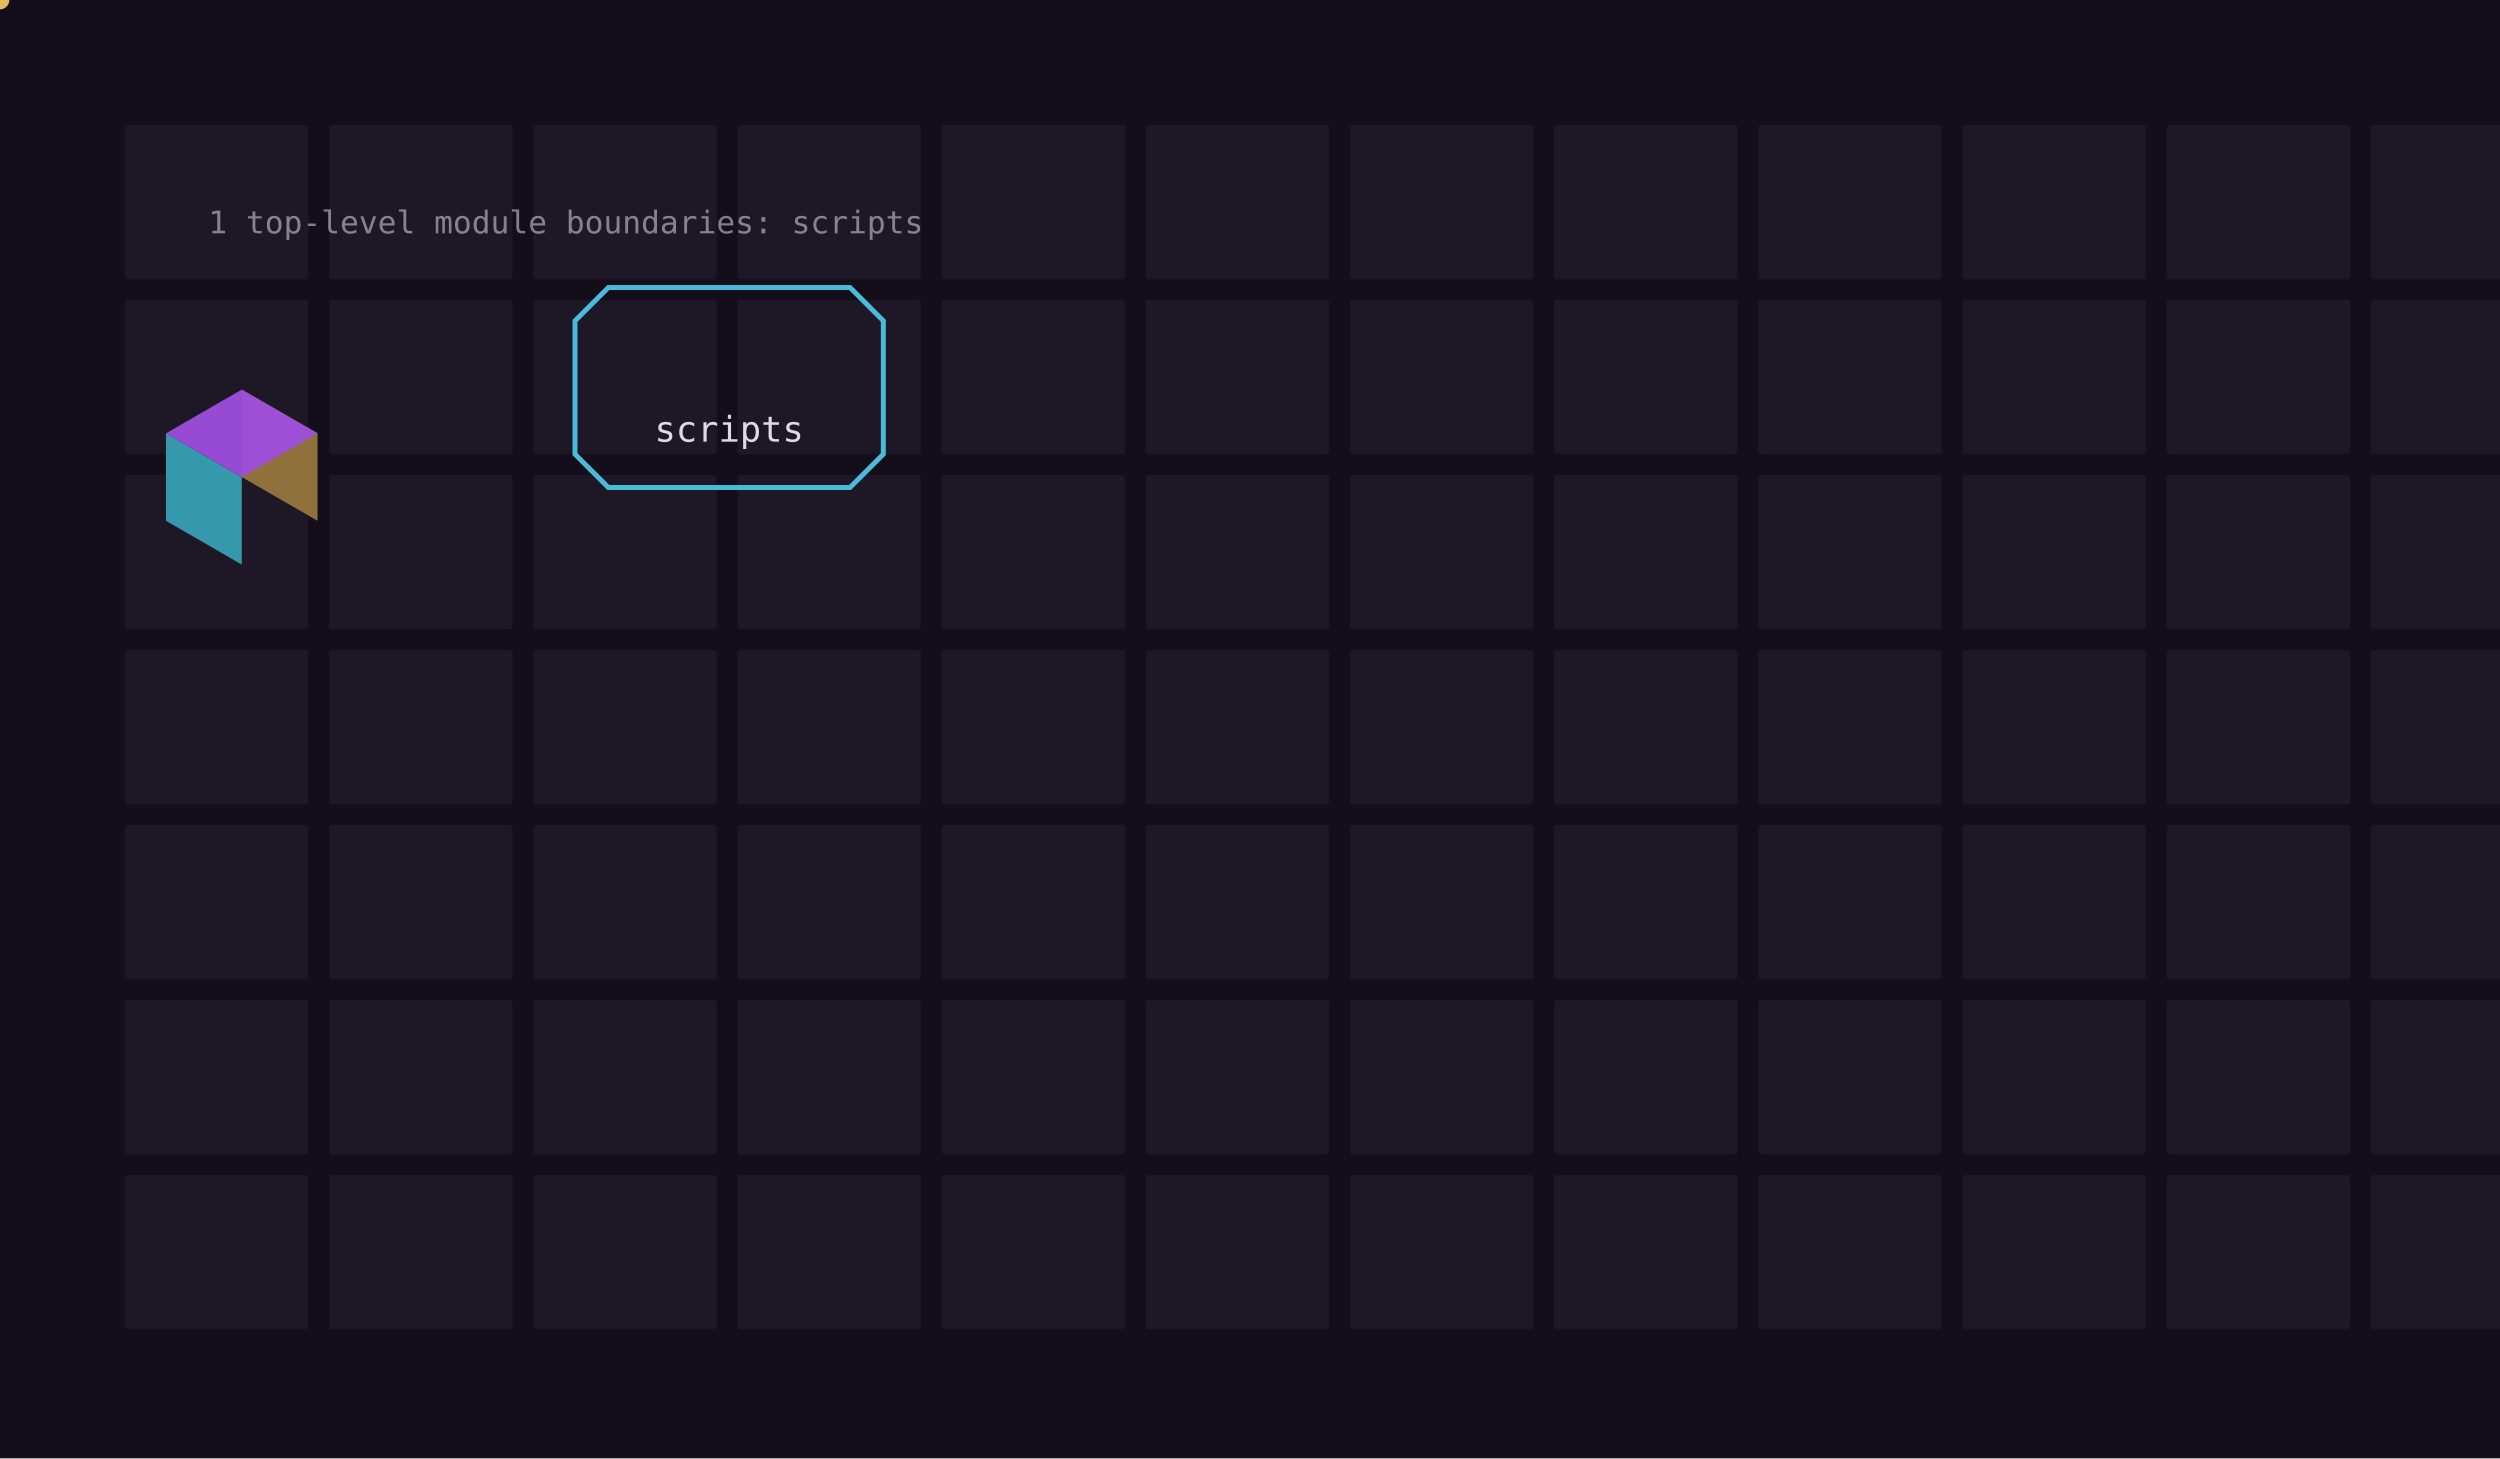
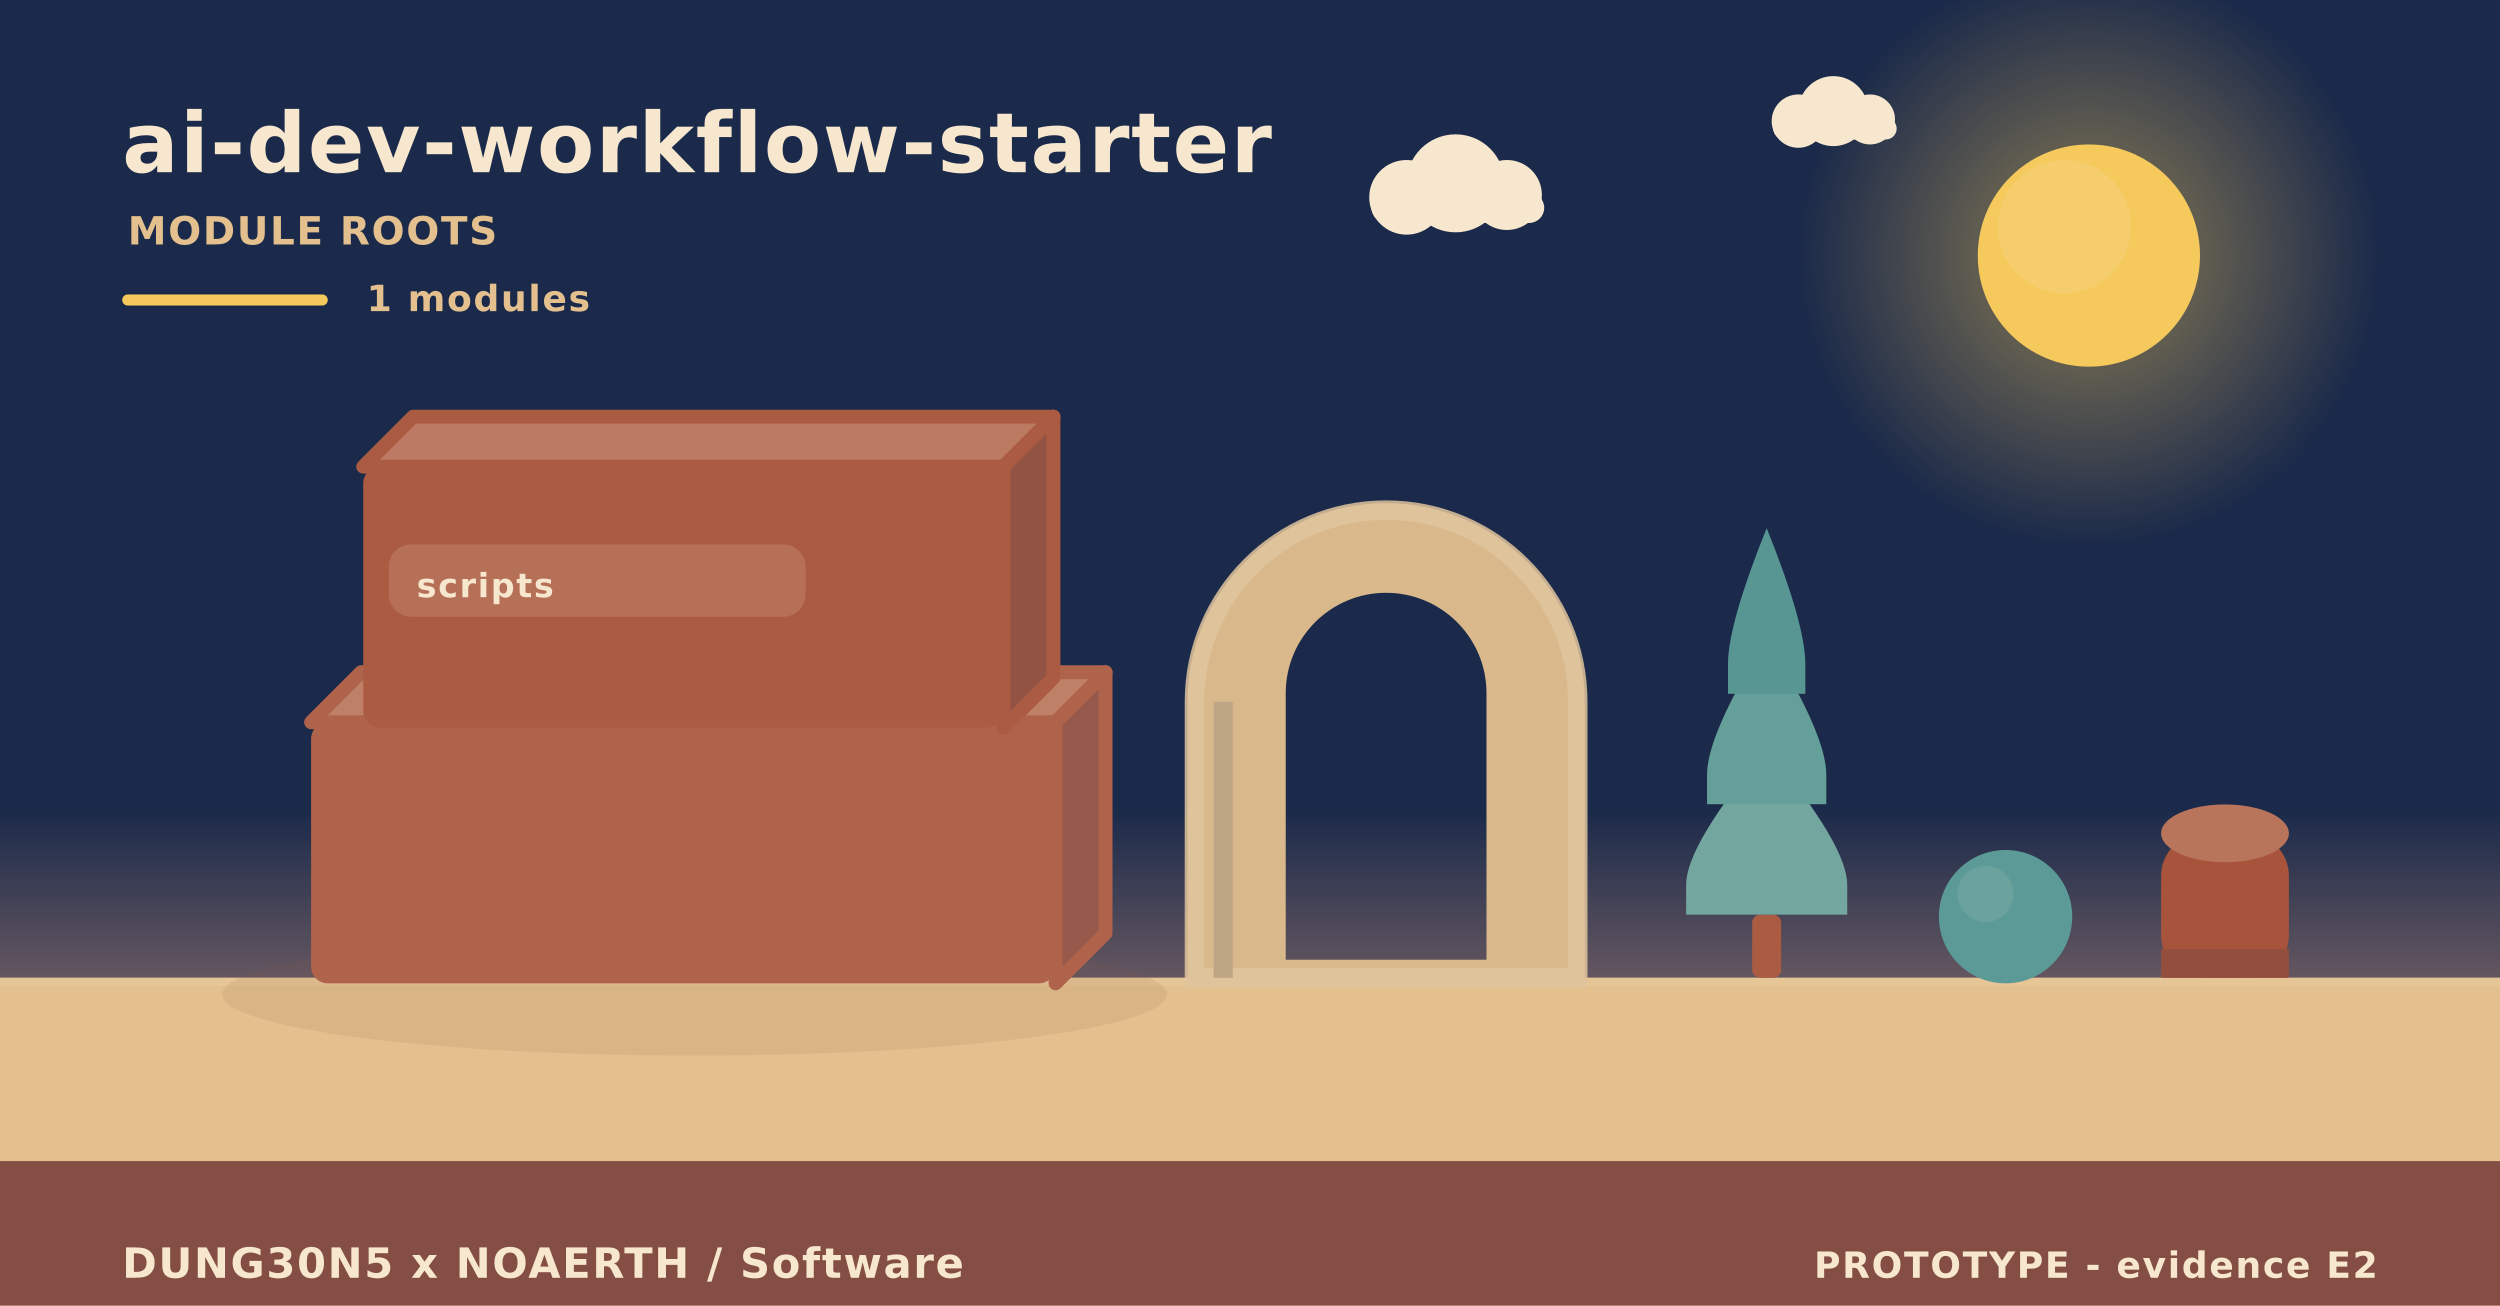
- <svg xmlns="http://www.w3.org/2000/svg" viewBox="0 0 1200 700" width="1200" height="700" role="img" aria-label="ai-dev-workflow-starter architecture">
-   <rect width="1200" height="700" fill="#140d1a" />
-   <defs>
-     <linearGradient id="ga" x1="0" y1="0" x2="1" y2="1">
-       <stop offset="0%" stop-color="#9d4edd" />
-       <stop offset="100%" stop-color="#48cae4" />
-     </linearGradient>
-   </defs>
-   <rect x="60.00" y="60.00" width="88.00" height="74.00" rx="1.20" fill="#f4eef8" opacity="0.05" />
-   <rect x="158.00" y="60.00" width="88.00" height="74.00" rx="1.20" fill="#f4eef8" opacity="0.05" />
-   <rect x="256.00" y="60.00" width="88.00" height="74.00" rx="1.20" fill="#f4eef8" opacity="0.05" />
-   <rect x="354.00" y="60.00" width="88.00" height="74.00" rx="1.20" fill="#f4eef8" opacity="0.05" />
-   <rect x="452.00" y="60.00" width="88.00" height="74.00" rx="1.20" fill="#f4eef8" opacity="0.05" />
-   <rect x="550.00" y="60.00" width="88.00" height="74.00" rx="1.20" fill="#f4eef8" opacity="0.05" />
-   <rect x="648.00" y="60.00" width="88.00" height="74.00" rx="1.20" fill="#f4eef8" opacity="0.05" />
-   <rect x="746.00" y="60.00" width="88.00" height="74.00" rx="1.20" fill="#f4eef8" opacity="0.05" />
-   <rect x="844.00" y="60.00" width="88.00" height="74.00" rx="1.20" fill="#f4eef8" opacity="0.05" />
-   <rect x="942.00" y="60.00" width="88.00" height="74.00" rx="1.20" fill="#f4eef8" opacity="0.05" />
-   <rect x="1040.00" y="60.00" width="88.00" height="74.00" rx="1.20" fill="#f4eef8" opacity="0.05" />
-   <rect x="1138.00" y="60.00" width="88.00" height="74.00" rx="1.20" fill="#f4eef8" opacity="0.05" />
-   <rect x="60.00" y="144.00" width="88.00" height="74.00" rx="1.20" fill="#f4eef8" opacity="0.05" />
-   <rect x="158.00" y="144.00" width="88.00" height="74.00" rx="1.20" fill="#f4eef8" opacity="0.05" />
-   <rect x="256.00" y="144.00" width="88.00" height="74.00" rx="1.20" fill="#f4eef8" opacity="0.05" />
-   <rect x="354.00" y="144.00" width="88.00" height="74.00" rx="1.20" fill="#f4eef8" opacity="0.05" />
-   <rect x="452.00" y="144.00" width="88.00" height="74.00" rx="1.20" fill="#f4eef8" opacity="0.05" />
-   <rect x="550.00" y="144.00" width="88.00" height="74.00" rx="1.20" fill="#f4eef8" opacity="0.05" />
-   <rect x="648.00" y="144.00" width="88.00" height="74.00" rx="1.20" fill="#f4eef8" opacity="0.05" />
-   <rect x="746.00" y="144.00" width="88.00" height="74.00" rx="1.20" fill="#f4eef8" opacity="0.05" />
-   <rect x="844.00" y="144.00" width="88.00" height="74.00" rx="1.20" fill="#f4eef8" opacity="0.05" />
-   <rect x="942.00" y="144.00" width="88.00" height="74.00" rx="1.20" fill="#f4eef8" opacity="0.05" />
-   <rect x="1040.00" y="144.00" width="88.00" height="74.00" rx="1.20" fill="#f4eef8" opacity="0.05" />
-   <rect x="1138.00" y="144.00" width="88.00" height="74.00" rx="1.20" fill="#f4eef8" opacity="0.05" />
-   <rect x="60.00" y="228.00" width="88.00" height="74.00" rx="1.20" fill="#f4eef8" opacity="0.05" />
-   <rect x="158.00" y="228.00" width="88.00" height="74.00" rx="1.20" fill="#f4eef8" opacity="0.05" />
-   <rect x="256.00" y="228.00" width="88.00" height="74.00" rx="1.20" fill="#f4eef8" opacity="0.05" />
-   <rect x="354.00" y="228.00" width="88.00" height="74.00" rx="1.20" fill="#f4eef8" opacity="0.05" />
-   <rect x="452.00" y="228.00" width="88.00" height="74.00" rx="1.20" fill="#f4eef8" opacity="0.05" />
-   <rect x="550.00" y="228.00" width="88.00" height="74.00" rx="1.20" fill="#f4eef8" opacity="0.05" />
-   <rect x="648.00" y="228.00" width="88.00" height="74.00" rx="1.20" fill="#f4eef8" opacity="0.05" />
-   <rect x="746.00" y="228.00" width="88.00" height="74.00" rx="1.20" fill="#f4eef8" opacity="0.05" />
-   <rect x="844.00" y="228.00" width="88.00" height="74.00" rx="1.20" fill="#f4eef8" opacity="0.05" />
-   <rect x="942.00" y="228.00" width="88.00" height="74.00" rx="1.20" fill="#f4eef8" opacity="0.05" />
-   <rect x="1040.00" y="228.00" width="88.00" height="74.00" rx="1.20" fill="#f4eef8" opacity="0.05" />
-   <rect x="1138.00" y="228.00" width="88.00" height="74.00" rx="1.20" fill="#f4eef8" opacity="0.05" />
-   <rect x="60.00" y="312.00" width="88.00" height="74.00" rx="1.20" fill="#f4eef8" opacity="0.05" />
-   <rect x="158.00" y="312.00" width="88.00" height="74.00" rx="1.20" fill="#f4eef8" opacity="0.05" />
-   <rect x="256.00" y="312.00" width="88.00" height="74.00" rx="1.20" fill="#f4eef8" opacity="0.05" />
-   <rect x="354.00" y="312.00" width="88.00" height="74.00" rx="1.20" fill="#f4eef8" opacity="0.05" />
-   <rect x="452.00" y="312.00" width="88.00" height="74.00" rx="1.20" fill="#f4eef8" opacity="0.05" />
-   <rect x="550.00" y="312.00" width="88.00" height="74.00" rx="1.20" fill="#f4eef8" opacity="0.05" />
-   <rect x="648.00" y="312.00" width="88.00" height="74.00" rx="1.20" fill="#f4eef8" opacity="0.05" />
-   <rect x="746.00" y="312.00" width="88.00" height="74.00" rx="1.20" fill="#f4eef8" opacity="0.05" />
-   <rect x="844.00" y="312.00" width="88.00" height="74.00" rx="1.20" fill="#f4eef8" opacity="0.05" />
-   <rect x="942.00" y="312.00" width="88.00" height="74.00" rx="1.20" fill="#f4eef8" opacity="0.05" />
-   <rect x="1040.00" y="312.00" width="88.00" height="74.00" rx="1.20" fill="#f4eef8" opacity="0.05" />
-   <rect x="1138.00" y="312.00" width="88.00" height="74.00" rx="1.20" fill="#f4eef8" opacity="0.05" />
-   <rect x="60.00" y="396.00" width="88.00" height="74.00" rx="1.20" fill="#f4eef8" opacity="0.05" />
-   <rect x="158.00" y="396.00" width="88.00" height="74.00" rx="1.20" fill="#f4eef8" opacity="0.05" />
-   <rect x="256.00" y="396.00" width="88.00" height="74.00" rx="1.20" fill="#f4eef8" opacity="0.05" />
-   <rect x="354.00" y="396.00" width="88.00" height="74.00" rx="1.20" fill="#f4eef8" opacity="0.05" />
-   <rect x="452.00" y="396.00" width="88.00" height="74.00" rx="1.20" fill="#f4eef8" opacity="0.05" />
-   <rect x="550.00" y="396.00" width="88.00" height="74.00" rx="1.20" fill="#f4eef8" opacity="0.05" />
-   <rect x="648.00" y="396.00" width="88.00" height="74.00" rx="1.20" fill="#f4eef8" opacity="0.05" />
-   <rect x="746.00" y="396.00" width="88.00" height="74.00" rx="1.20" fill="#f4eef8" opacity="0.05" />
-   <rect x="844.00" y="396.00" width="88.00" height="74.00" rx="1.20" fill="#f4eef8" opacity="0.05" />
-   <rect x="942.00" y="396.00" width="88.00" height="74.00" rx="1.20" fill="#f4eef8" opacity="0.05" />
-   <rect x="1040.00" y="396.00" width="88.00" height="74.00" rx="1.20" fill="#f4eef8" opacity="0.05" />
-   <rect x="1138.00" y="396.00" width="88.00" height="74.00" rx="1.20" fill="#f4eef8" opacity="0.05" />
-   <rect x="60.00" y="480.00" width="88.00" height="74.00" rx="1.20" fill="#f4eef8" opacity="0.05" />
-   <rect x="158.00" y="480.00" width="88.00" height="74.00" rx="1.20" fill="#f4eef8" opacity="0.05" />
-   <rect x="256.00" y="480.00" width="88.00" height="74.00" rx="1.20" fill="#f4eef8" opacity="0.05" />
-   <rect x="354.00" y="480.00" width="88.00" height="74.00" rx="1.20" fill="#f4eef8" opacity="0.05" />
-   <rect x="452.00" y="480.00" width="88.00" height="74.00" rx="1.20" fill="#f4eef8" opacity="0.05" />
-   <rect x="550.00" y="480.00" width="88.00" height="74.00" rx="1.20" fill="#f4eef8" opacity="0.05" />
-   <rect x="648.00" y="480.00" width="88.00" height="74.00" rx="1.20" fill="#f4eef8" opacity="0.05" />
-   <rect x="746.00" y="480.00" width="88.00" height="74.00" rx="1.20" fill="#f4eef8" opacity="0.05" />
-   <rect x="844.00" y="480.00" width="88.00" height="74.00" rx="1.20" fill="#f4eef8" opacity="0.05" />
-   <rect x="942.00" y="480.00" width="88.00" height="74.00" rx="1.20" fill="#f4eef8" opacity="0.05" />
-   <rect x="1040.00" y="480.00" width="88.00" height="74.00" rx="1.20" fill="#f4eef8" opacity="0.05" />
-   <rect x="1138.00" y="480.00" width="88.00" height="74.00" rx="1.20" fill="#f4eef8" opacity="0.05" />
-   <rect x="60.00" y="564.00" width="88.00" height="74.00" rx="1.20" fill="#f4eef8" opacity="0.05" />
-   <rect x="158.00" y="564.00" width="88.00" height="74.00" rx="1.20" fill="#f4eef8" opacity="0.05" />
-   <rect x="256.00" y="564.00" width="88.00" height="74.00" rx="1.20" fill="#f4eef8" opacity="0.05" />
-   <rect x="354.00" y="564.00" width="88.00" height="74.00" rx="1.20" fill="#f4eef8" opacity="0.05" />
-   <rect x="452.00" y="564.00" width="88.00" height="74.00" rx="1.20" fill="#f4eef8" opacity="0.05" />
-   <rect x="550.00" y="564.00" width="88.00" height="74.00" rx="1.20" fill="#f4eef8" opacity="0.05" />
-   <rect x="648.00" y="564.00" width="88.00" height="74.00" rx="1.20" fill="#f4eef8" opacity="0.05" />
-   <rect x="746.00" y="564.00" width="88.00" height="74.00" rx="1.20" fill="#f4eef8" opacity="0.05" />
-   <rect x="844.00" y="564.00" width="88.00" height="74.00" rx="1.20" fill="#f4eef8" opacity="0.05" />
-   <rect x="942.00" y="564.00" width="88.00" height="74.00" rx="1.20" fill="#f4eef8" opacity="0.05" />
-   <rect x="1040.00" y="564.00" width="88.00" height="74.00" rx="1.20" fill="#f4eef8" opacity="0.05" />
-   <rect x="1138.00" y="564.00" width="88.00" height="74.00" rx="1.20" fill="#f4eef8" opacity="0.05" />
-   <path d="M292.00,138.00 H408.00 L424.00,154.00 V218.00 L408.00,234.00 H292.00 L276.00,218.00 V154.00 Z" fill="none" stroke="rgba(157,78,221,0.550)" stroke-width="1.80" opacity="0.90" />
-   <polygon points="116.05,229.00 152.42,250.00 152.42,208.00 116.05,187.00" fill="#94763d" opacity="0.95" />
-   <polygon points="79.67,250.00 116.05,271.00 116.05,229.00 79.67,208.00" fill="#389eb2" opacity="0.95" />
-   <polygon points="116.05,187.00 152.42,208.00 116.05,229.00 79.67,208.00" fill="#9d4edd" opacity="0.95" />
-   <text x="350" y="212" font-family="ui-monospace,Menlo,monospace" font-size="17" fill="rgba(244,238,248,0.900)" text-anchor="middle">scripts</text>
+ <svg xmlns="http://www.w3.org/2000/svg" width="900" height="470" viewBox="0 0 900 470" role="img" aria-label="ai-dev-workflow-starter - how it is built">
+   <linearGradient id="skya" x1="0" y1="0" x2="0" y2="1">
+     <stop offset="0" stop-color="#1b2a4a" />
+     <stop offset="0.62" stop-color="#1b2a4a" />
+     <stop offset="1" stop-color="#f3ad8a" />
+   </linearGradient>
+   <rect width="900" height="470" fill="url(#skya)" />
+   <radialGradient id="suna">
+     <stop offset="0.35" stop-color="#f5c95c" stop-opacity="0.34" />
+     <stop offset="1" stop-color="#f5c95c" stop-opacity="0" />
+   </radialGradient>
+   <circle cx="752" cy="92" r="104" fill="url(#suna)" />
+   <circle cx="752" cy="92" r="40" fill="#f5c95c" />
+   <circle cx="743.2" cy="81.6" r="24" fill="#f5d27e" opacity="0.5" />
  <g>
-     <path d="M292.00,138.00 H408.00 L424.00,154.00 V218.00 L408.00,234.00 H292.00 L276.00,218.00 V154.00 Z" fill="none" stroke="#48cae4" stroke-width="2.40" opacity="0.90" />
-     <animate attributeName="opacity" values="0.25;1.0;0.25" dur="16.0s" begin="0.0s" repeatCount="indefinite" />
+     <circle cx="524" cy="66" r="17.64" fill="#f6e7ce" />
+     <circle cx="506.36" cy="71.04" r="13.44" fill="#f6e7ce" />
+     <circle cx="542.48" cy="70.2" r="12.6" fill="#f6e7ce" />
+     <rect x="493.76" y="69.36" width="62.16" height="10.92" rx="5.46" fill="#f6e7ce" />
+     <animateTransform attributeName="transform" type="translate" values="0 0;24 0;0 0" dur="36s" begin="0s" repeatCount="indefinite" />
  </g>
-   <g opacity="0.9">
-     <circle cx="0.00" cy="0.00" r="4.50" fill="#ffcb69" opacity="1.00" />
-     <animateTransform attributeName="transform" type="translate" values="350.00,184.00 350.00,184.00" dur="5.333s" begin="0.0s" repeatCount="indefinite" />
-     <animateTransform attributeName="transform" type="translate" values="350.00,184.00 350.00,184.00" dur="5.333s" begin="2.667s" repeatCount="indefinite" />
+   <g>
+     <circle cx="660" cy="40" r="12.6" fill="#f6e7ce" />
+     <circle cx="647.4" cy="43.6" r="9.6" fill="#f6e7ce" />
+     <circle cx="673.2" cy="43" r="9" fill="#f6e7ce" />
+     <rect x="638.4" y="42.4" width="44.4" height="7.8" rx="3.9" fill="#f6e7ce" />
+     <animateTransform attributeName="transform" type="translate" values="0 0;-18 0;0 0" dur="46s" begin="3s" repeatCount="indefinite" />
  </g>
-   <text x="100" y="112" font-family="ui-monospace,Menlo,monospace" font-size="15" fill="rgba(244,238,248,0.500)">1 top-level module boundaries: scripts</text>
+   <rect x="0" y="352" width="900" height="118" fill="#e3c08d" />
+   <rect x="0" y="352" width="900" height="3" fill="#e6c596" />
+   <text x="44" y="62" font-family="Verdana,DejaVu Sans,sans-serif" font-size="30" font-weight="700" letter-spacing="0.6" fill="#f6e7ce" text-anchor="start">ai-dev-workflow-starter</text>
+   <text x="46" y="88" font-family="Verdana,DejaVu Sans,sans-serif" font-size="14" font-weight="700" letter-spacing="0.6" fill="#e3c08d" text-anchor="start">MODULE ROOTS</text>
+   <rect x="44" y="106" width="74" height="4" rx="2" fill="#f5c95c" />
+   <text x="132" y="112" font-family="Verdana,DejaVu Sans,sans-serif" font-size="13" font-weight="700" letter-spacing="0.6" fill="#e3c08d" text-anchor="start">1 modules</text>
+   <ellipse cx="250" cy="358" rx="170" ry="22" fill="rgba(138,90,68,0.11)" />
+   <path d="M112,260 L380,260 L398,242 L130,242 Z" fill="#bf8068" stroke="#b0634b" stroke-width="5" stroke-linejoin="round" />
+   <path d="M380,260 L398,242 L398,336 L380,354 Z" fill="#97594b" stroke="#b0634b" stroke-width="5" stroke-linejoin="round" />
+   <rect x="112" y="260" width="268" height="94" rx="6" fill="#b0634b" />
+   <path d="M130.76,168 L361.24,168 L379.24,150 L148.76,150 Z" fill="#bc7a62" stroke="#ac5b43" stroke-width="5" stroke-linejoin="round" />
+   <path d="M361.24,168 L379.24,150 L379.24,244 L361.24,262 Z" fill="#935344" stroke="#ac5b43" stroke-width="5" stroke-linejoin="round" />
+   <rect x="130.76" y="168" width="230.48" height="94" rx="6" fill="#ac5b43" />
+   <rect x="140" y="196" width="150" height="26" rx="8" fill="rgba(246,231,206,0.16)" opacity="0.94" />
+   <g>
+     <text x="150" y="215" font-family="Verdana,DejaVu Sans,sans-serif" font-size="12" font-weight="700" letter-spacing="0.6" fill="#f6e7ce" text-anchor="start">scripts</text>
+     <animateTransform attributeName="transform" type="translate" values="0 10;0 0" dur="0.7s" begin="0.3s" fill="freeze" />
+   </g>
+   <path d="M430,352 L430,252.64 A69,69 0 0 1 568,252.64 L568,352 Z M460.36,348 L460.36,249.55 A38.64,38.64 0 0 1 537.64,249.55 L537.64,348 Z" fill="#d9b98c" fill-rule="evenodd" stroke="#d9b98c" stroke-width="5" stroke-linejoin="round" />
+   <path d="M430,352 L430,252.64 A69,69 0 0 1 568,252.64 L568,352 Z" fill="none" stroke="#e0c49c" stroke-width="7" stroke-linecap="round" opacity="0.85" />
+   <rect x="436.9" y="252.64" width="6.9" height="99.36" fill="#bea583" />
+   <rect x="630.78" y="329.28" width="10.44" height="22.72" rx="2.9" fill="#ac5b43" />
+   <path d="M636,269.64 Q607,304.23 607,318.54 Q607,329.28 607,329.28 L665,329.28 Q665,329.28 665,318.54 Q665,304.23 636,269.64 Z" fill="#74a6a0" />
+   <path d="M636,229.88 Q614.54,264.47 614.54,278.78 Q614.54,289.52 614.54,289.52 L657.46,289.52 Q657.46,289.52 657.46,278.78 Q657.46,264.47 636,229.88 Z" fill="#649f9a" />
+   <path d="M636,190.12 Q622.08,224.71 622.08,239.02 Q622.08,249.76 622.08,249.76 L649.92,249.76 Q649.92,249.76 649.92,239.02 Q649.92,224.71 636,190.12 Z" fill="#589694" />
+   <circle cx="722" cy="330" r="24" fill="#5b9a97" />
+   <circle cx="714.8" cy="321.84" r="10.08" fill="#7aa9a2" opacity="0.55" />
+   <rect x="778" y="300" width="46" height="52" rx="15.33" fill="#a8543c" />
+   <ellipse cx="801" cy="300" rx="23" ry="10.4" fill="#b9745c" />
+   <rect x="778" y="341.6" width="46" height="10.4" fill="#944e3e" />
+   <rect x="0" y="418" width="900" height="52" rx="0" fill="#7e4740" opacity="0.94" />
+   <text x="44" y="460" font-family="Verdana,DejaVu Sans,sans-serif" font-size="15" font-weight="700" letter-spacing="0.6" fill="#f6e7ce" text-anchor="start">DUNG30N5 x NOAERTH  /  Software</text>
+   <text x="856" y="460" font-family="Verdana,DejaVu Sans,sans-serif" font-size="13" font-weight="700" letter-spacing="0.6" fill="#f6e7ce" text-anchor="end">PROTOTYPE  -  evidence E2</text>
</svg>
